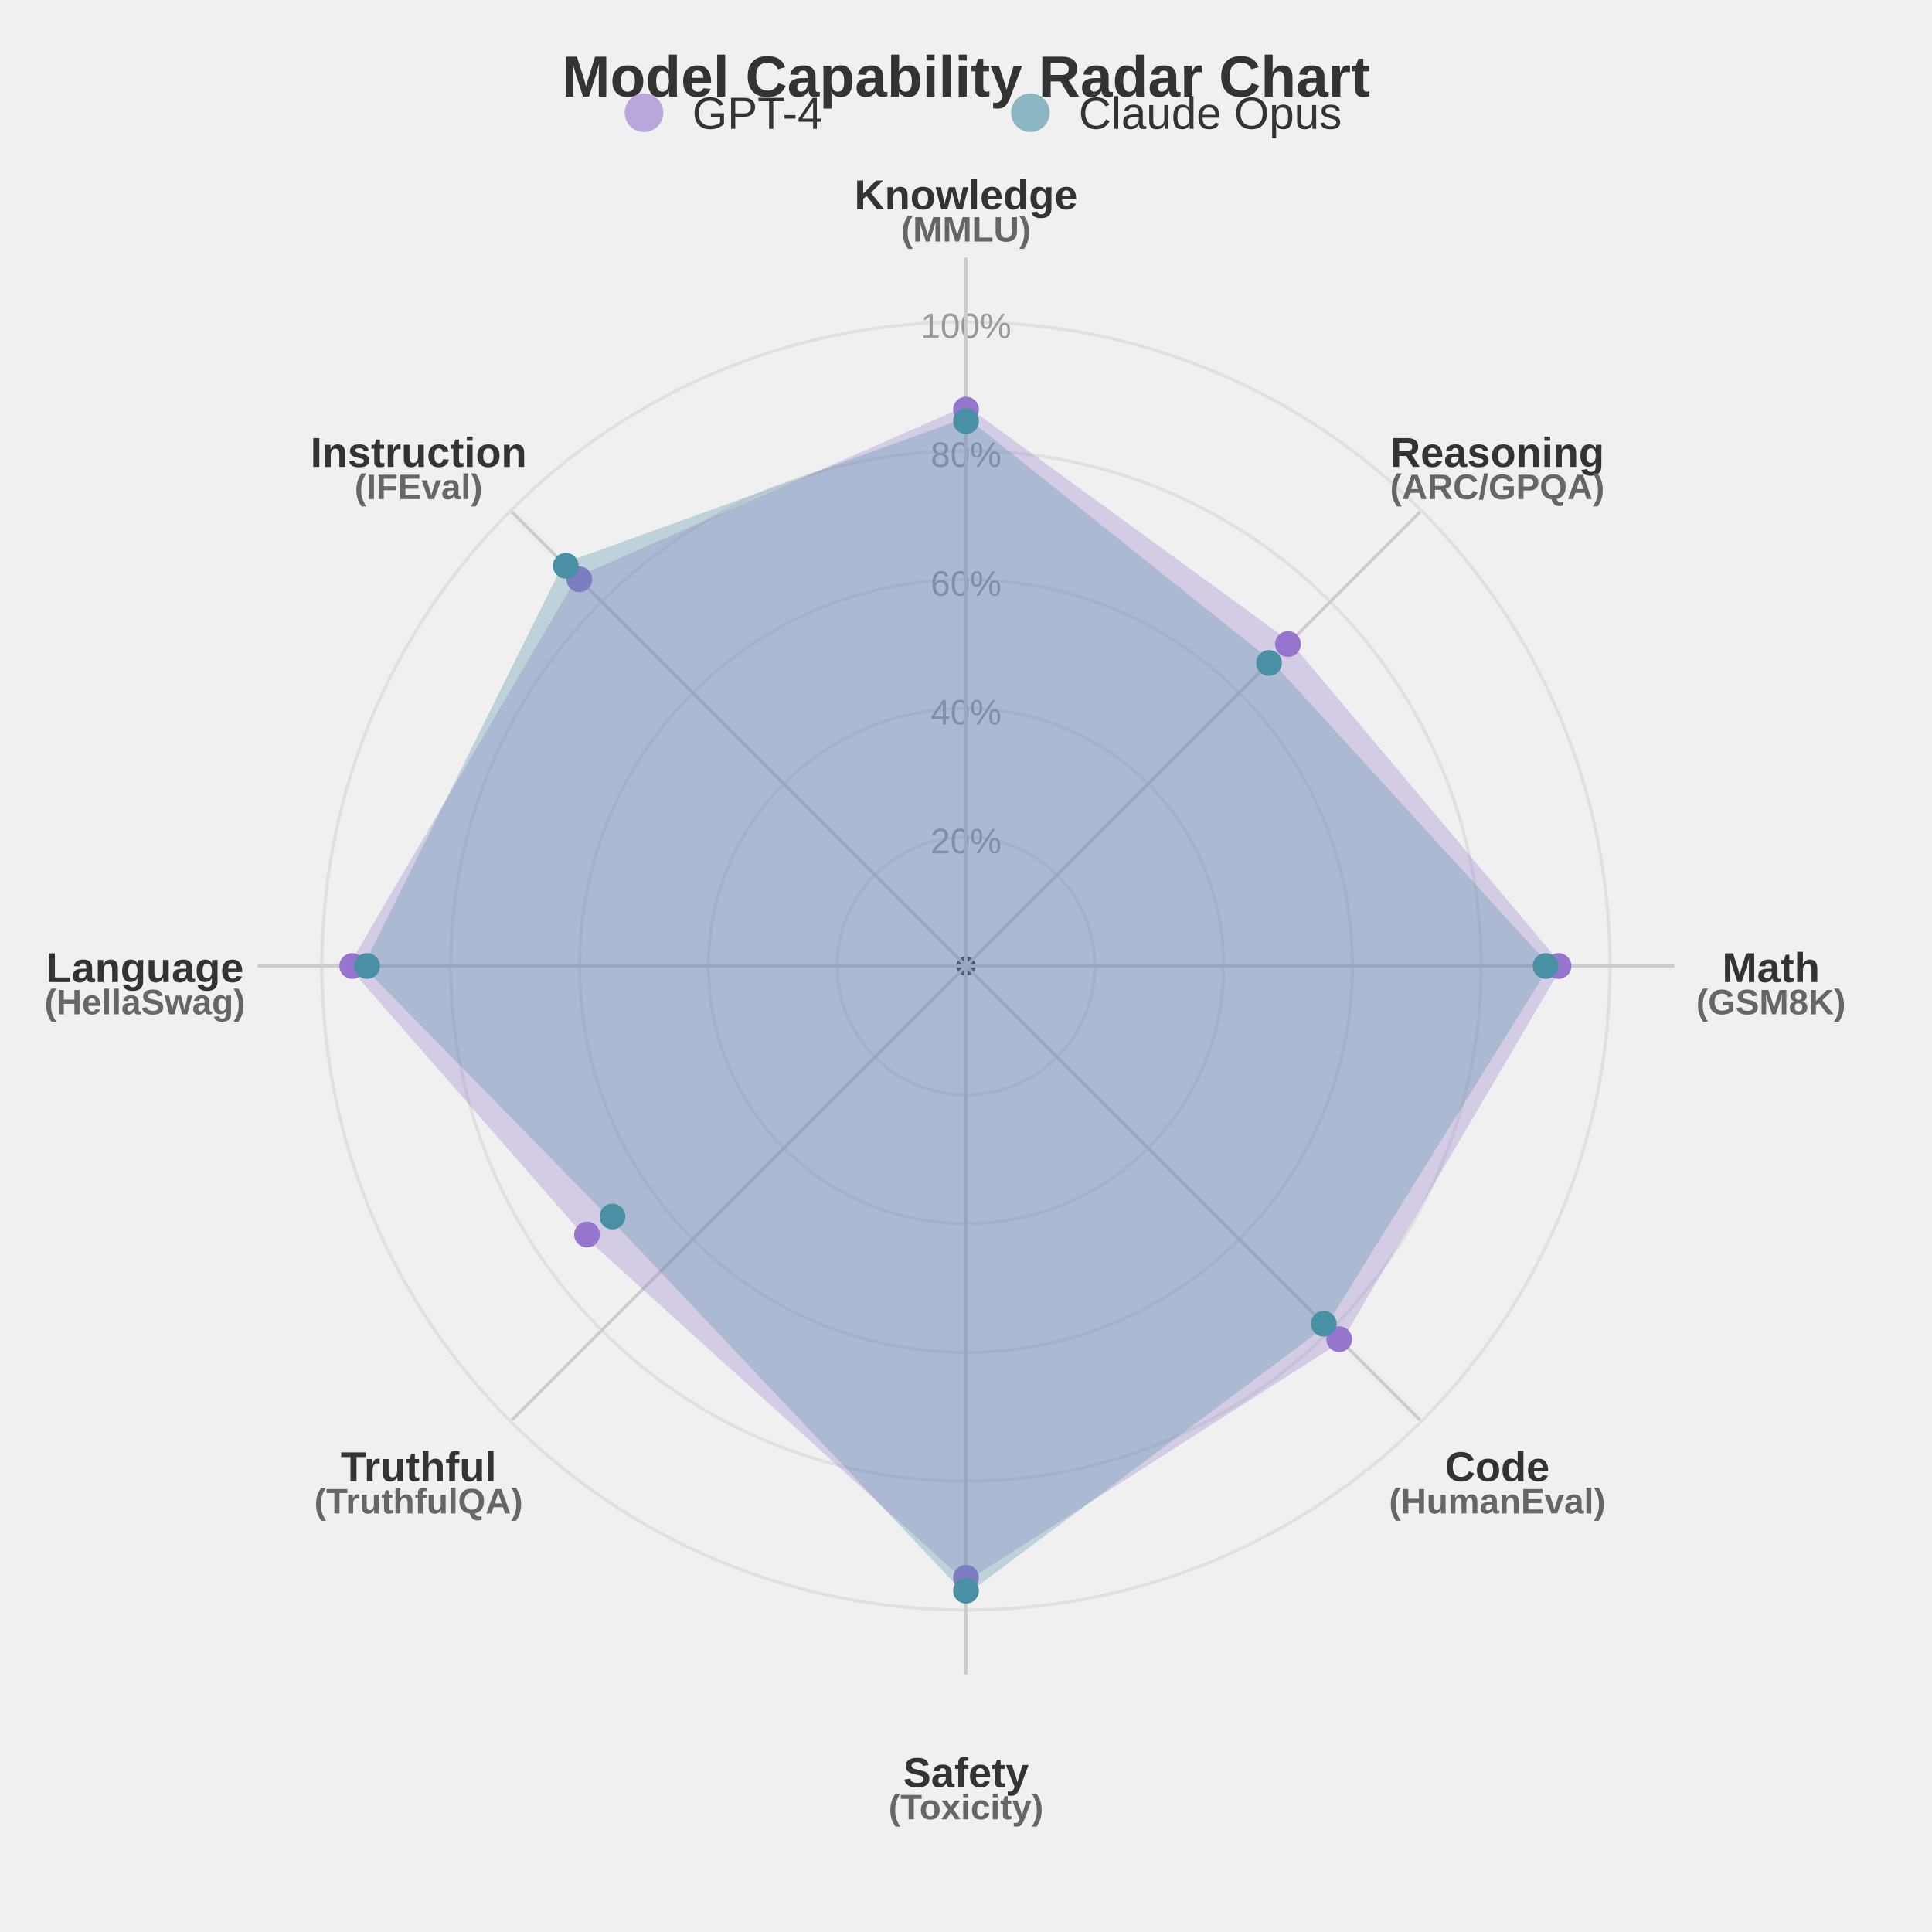
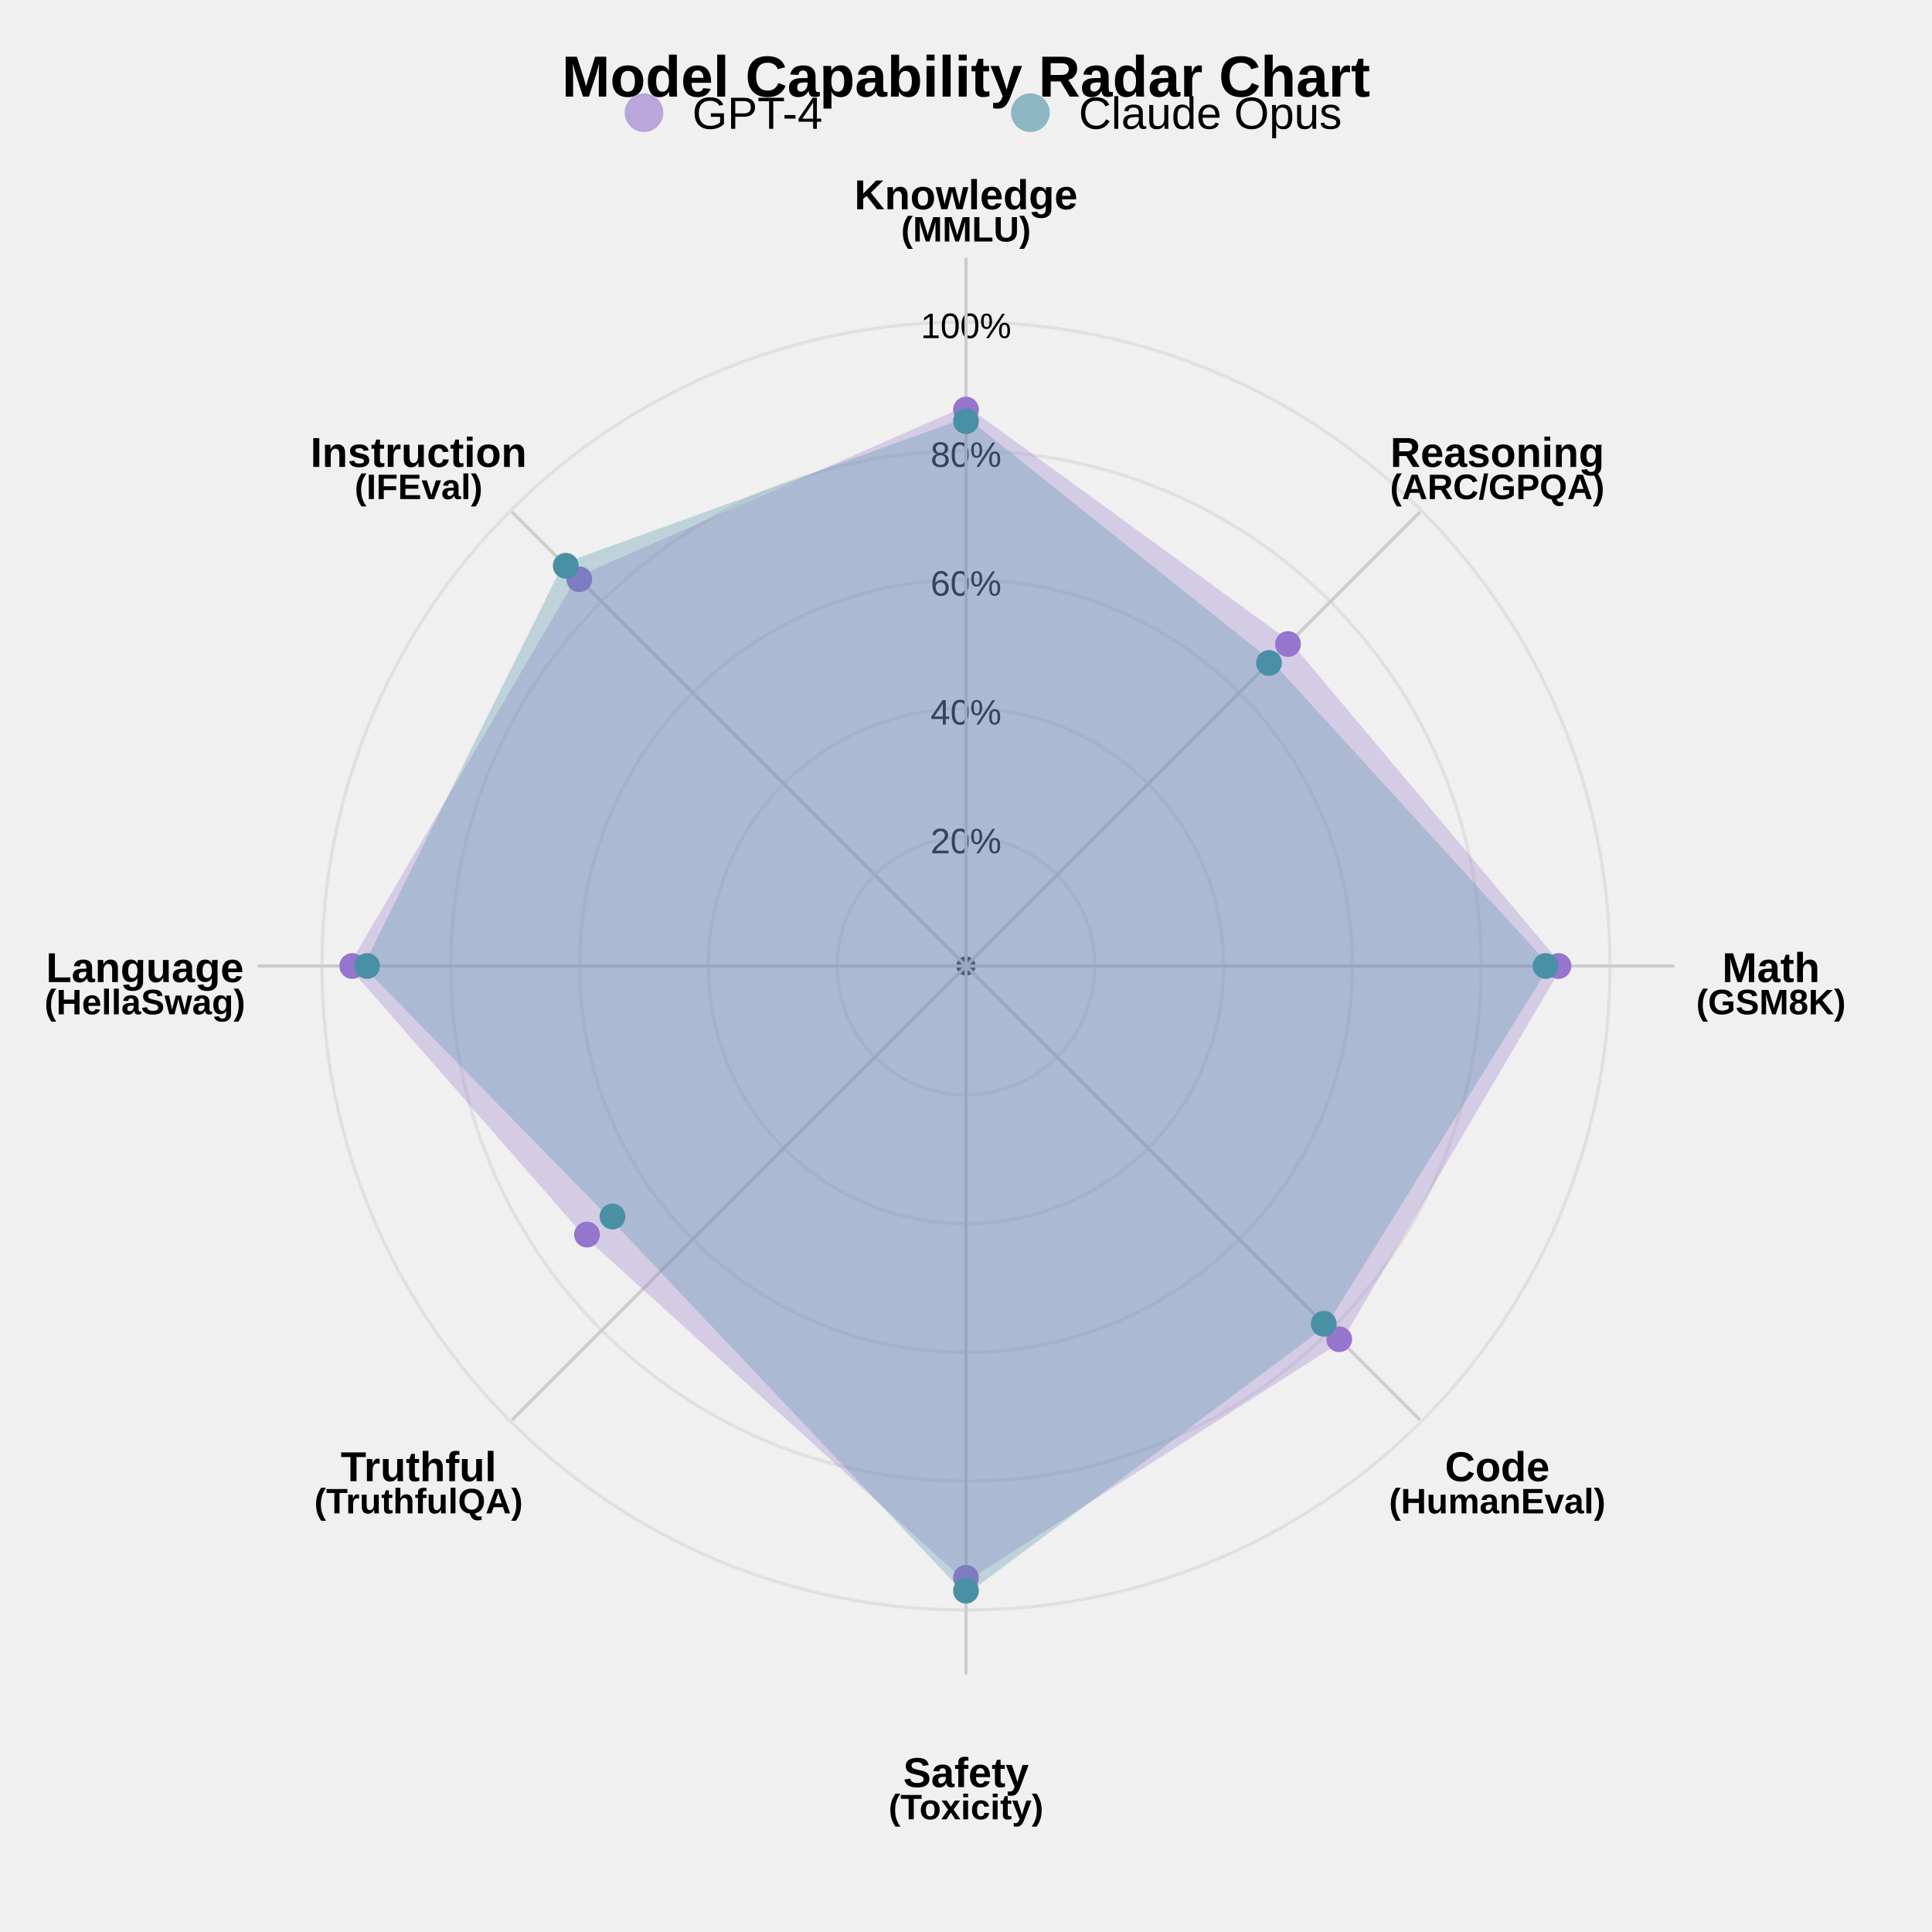
<svg xmlns="http://www.w3.org/2000/svg" viewBox="0 0 600 600">
+   <style>
+     /* Light mode (default) */
+     text { fill: #000000; }
+     .axis-text { fill: #000000; }
+     .label-text { fill: #666666; }
+     line[stroke="#333"] { stroke: #333333; }
+ 
+     /* Dark mode */
+     @media (prefers-color-scheme: dark) {
+       text { fill: #ffffff; }
+       .axis-text { fill: #ffffff; }
+       .label-text { fill: #cccccc; }
+       line[stroke="#333"] { stroke: #cccccc; }
+ 
+       /* Keep white text white in dark mode (for colored backgrounds) */
+       text[fill="#fff"],
+       text[fill="#ffffff"],
+       text[fill="white"] {
+         fill: #ffffff;
+       }
+ 
+       /* Keep colored text readable in dark mode */
+       text[fill="#E57373"] { fill: #ef5350; }
+       text[fill="#81C784"] { fill: #66bb6a; }
+       text[fill="#FFB74D"] { fill: #ffa726; }
+       text[fill="#4A90A4"] { fill: #4fc3f7; }
+     }
+   </style>
  <text x="300" y="30" font-family="Arial, sans-serif" font-size="18" font-weight="bold" text-anchor="middle" fill="#333">
    Model Capability Radar Chart
  </text>
  <g id="center">
    <circle cx="300" cy="300" r="3" fill="#333" />
  </g>
  <g stroke="#e0e0e0" fill="none" stroke-width="1">
    <circle cx="300" cy="300" r="40" />
    <circle cx="300" cy="300" r="80" />
    <circle cx="300" cy="300" r="120" />
    <circle cx="300" cy="300" r="160" />
    <circle cx="300" cy="300" r="200" />
  </g>
  <g font-family="Arial, sans-serif" font-size="11" fill="#999" text-anchor="middle">
    <text x="300" y="265">20%</text>
    <text x="300" y="225">40%</text>
    <text x="300" y="185">60%</text>
    <text x="300" y="145">80%</text>
    <text x="300" y="105">100%</text>
  </g>
  <g stroke="#ccc" stroke-width="1">
    <line x1="300" y1="300" x2="300" y2="80" />
    <line x1="300" y1="300" x2="441" y2="159" />
    <line x1="300" y1="300" x2="520" y2="300" />
    <line x1="300" y1="300" x2="441" y2="441" />
    <line x1="300" y1="300" x2="300" y2="520" />
    <line x1="300" y1="300" x2="159" y2="441" />
    <line x1="300" y1="300" x2="80" y2="300" />
    <line x1="300" y1="300" x2="159" y2="159" />
  </g>
  <g font-family="Arial, sans-serif" font-size="13" font-weight="bold" text-anchor="middle" fill="#333">
    <text x="300" y="65">Knowledge</text>
    <text x="300" y="75" font-size="11" fill="#666">(MMLU)</text>
    <text x="465" y="145">Reasoning</text>
    <text x="465" y="155" font-size="11" fill="#666">(ARC/GPQA)</text>
    <text x="550" y="305">Math</text>
    <text x="550" y="315" font-size="11" fill="#666">(GSM8K)</text>
    <text x="465" y="460">Code</text>
    <text x="465" y="470" font-size="11" fill="#666">(HumanEval)</text>
    <text x="300" y="555">Safety</text>
    <text x="300" y="565" font-size="11" fill="#666">(Toxicity)</text>
    <text x="130" y="460">Truthful</text>
    <text x="130" y="470" font-size="11" fill="#666">(TruthfulQA)</text>
    <text x="45" y="305">Language</text>
    <text x="45" y="315" font-size="11" fill="#666">(HellaSwag)</text>
    <text x="130" y="145">Instruction</text>
    <text x="130" y="155" font-size="11" fill="#666">(IFEval)</text>
  </g>
  <g>
    <polygon points="300,127.2 400,200 484,300 415.9,415.9 300,490 182.3,383.4 109.4,300 179.9,179.9" fill="#9575CD" opacity="0.3" stroke="#9575CD" stroke-width="2" />
    <circle cx="300" cy="127.2" r="4" fill="#9575CD" />
    <circle cx="400" cy="200" r="4" fill="#9575CD" />
    <circle cx="484" cy="300" r="4" fill="#9575CD" />
    <circle cx="415.9" cy="415.9" r="4" fill="#9575CD" />
    <circle cx="300" cy="490" r="4" fill="#9575CD" />
    <circle cx="182.3" cy="383.4" r="4" fill="#9575CD" />
    <circle cx="109.4" cy="300" r="4" fill="#9575CD" />
    <circle cx="179.9" cy="179.9" r="4" fill="#9575CD" />
  </g>
  <g>
    <polygon points="300,130.8 394.1,205.9 480,300 411.1,411.1 300,494 190.2,377.8 114,300 175.7,175.7" fill="#4A90A4" opacity="0.3" stroke="#4A90A4" stroke-width="2" />
    <circle cx="300" cy="130.8" r="4" fill="#4A90A4" />
    <circle cx="394.1" cy="205.9" r="4" fill="#4A90A4" />
    <circle cx="480" cy="300" r="4" fill="#4A90A4" />
    <circle cx="411.1" cy="411.1" r="4" fill="#4A90A4" />
    <circle cx="300" cy="494" r="4" fill="#4A90A4" />
    <circle cx="190.2" cy="377.8" r="4" fill="#4A90A4" />
    <circle cx="114" cy="300" r="4" fill="#4A90A4" />
    <circle cx="175.7" cy="175.7" r="4" fill="#4A90A4" />
  </g>
  <g font-family="Arial, sans-serif" font-size="14">
    <circle cx="200" cy="35" r="6" fill="#9575CD" opacity="0.6" />
    <text x="215" y="40" fill="#333">GPT-4</text>
    <circle cx="320" cy="35" r="6" fill="#4A90A4" opacity="0.6" />
    <text x="335" y="40" fill="#333">Claude Opus</text>
  </g>
</svg>
